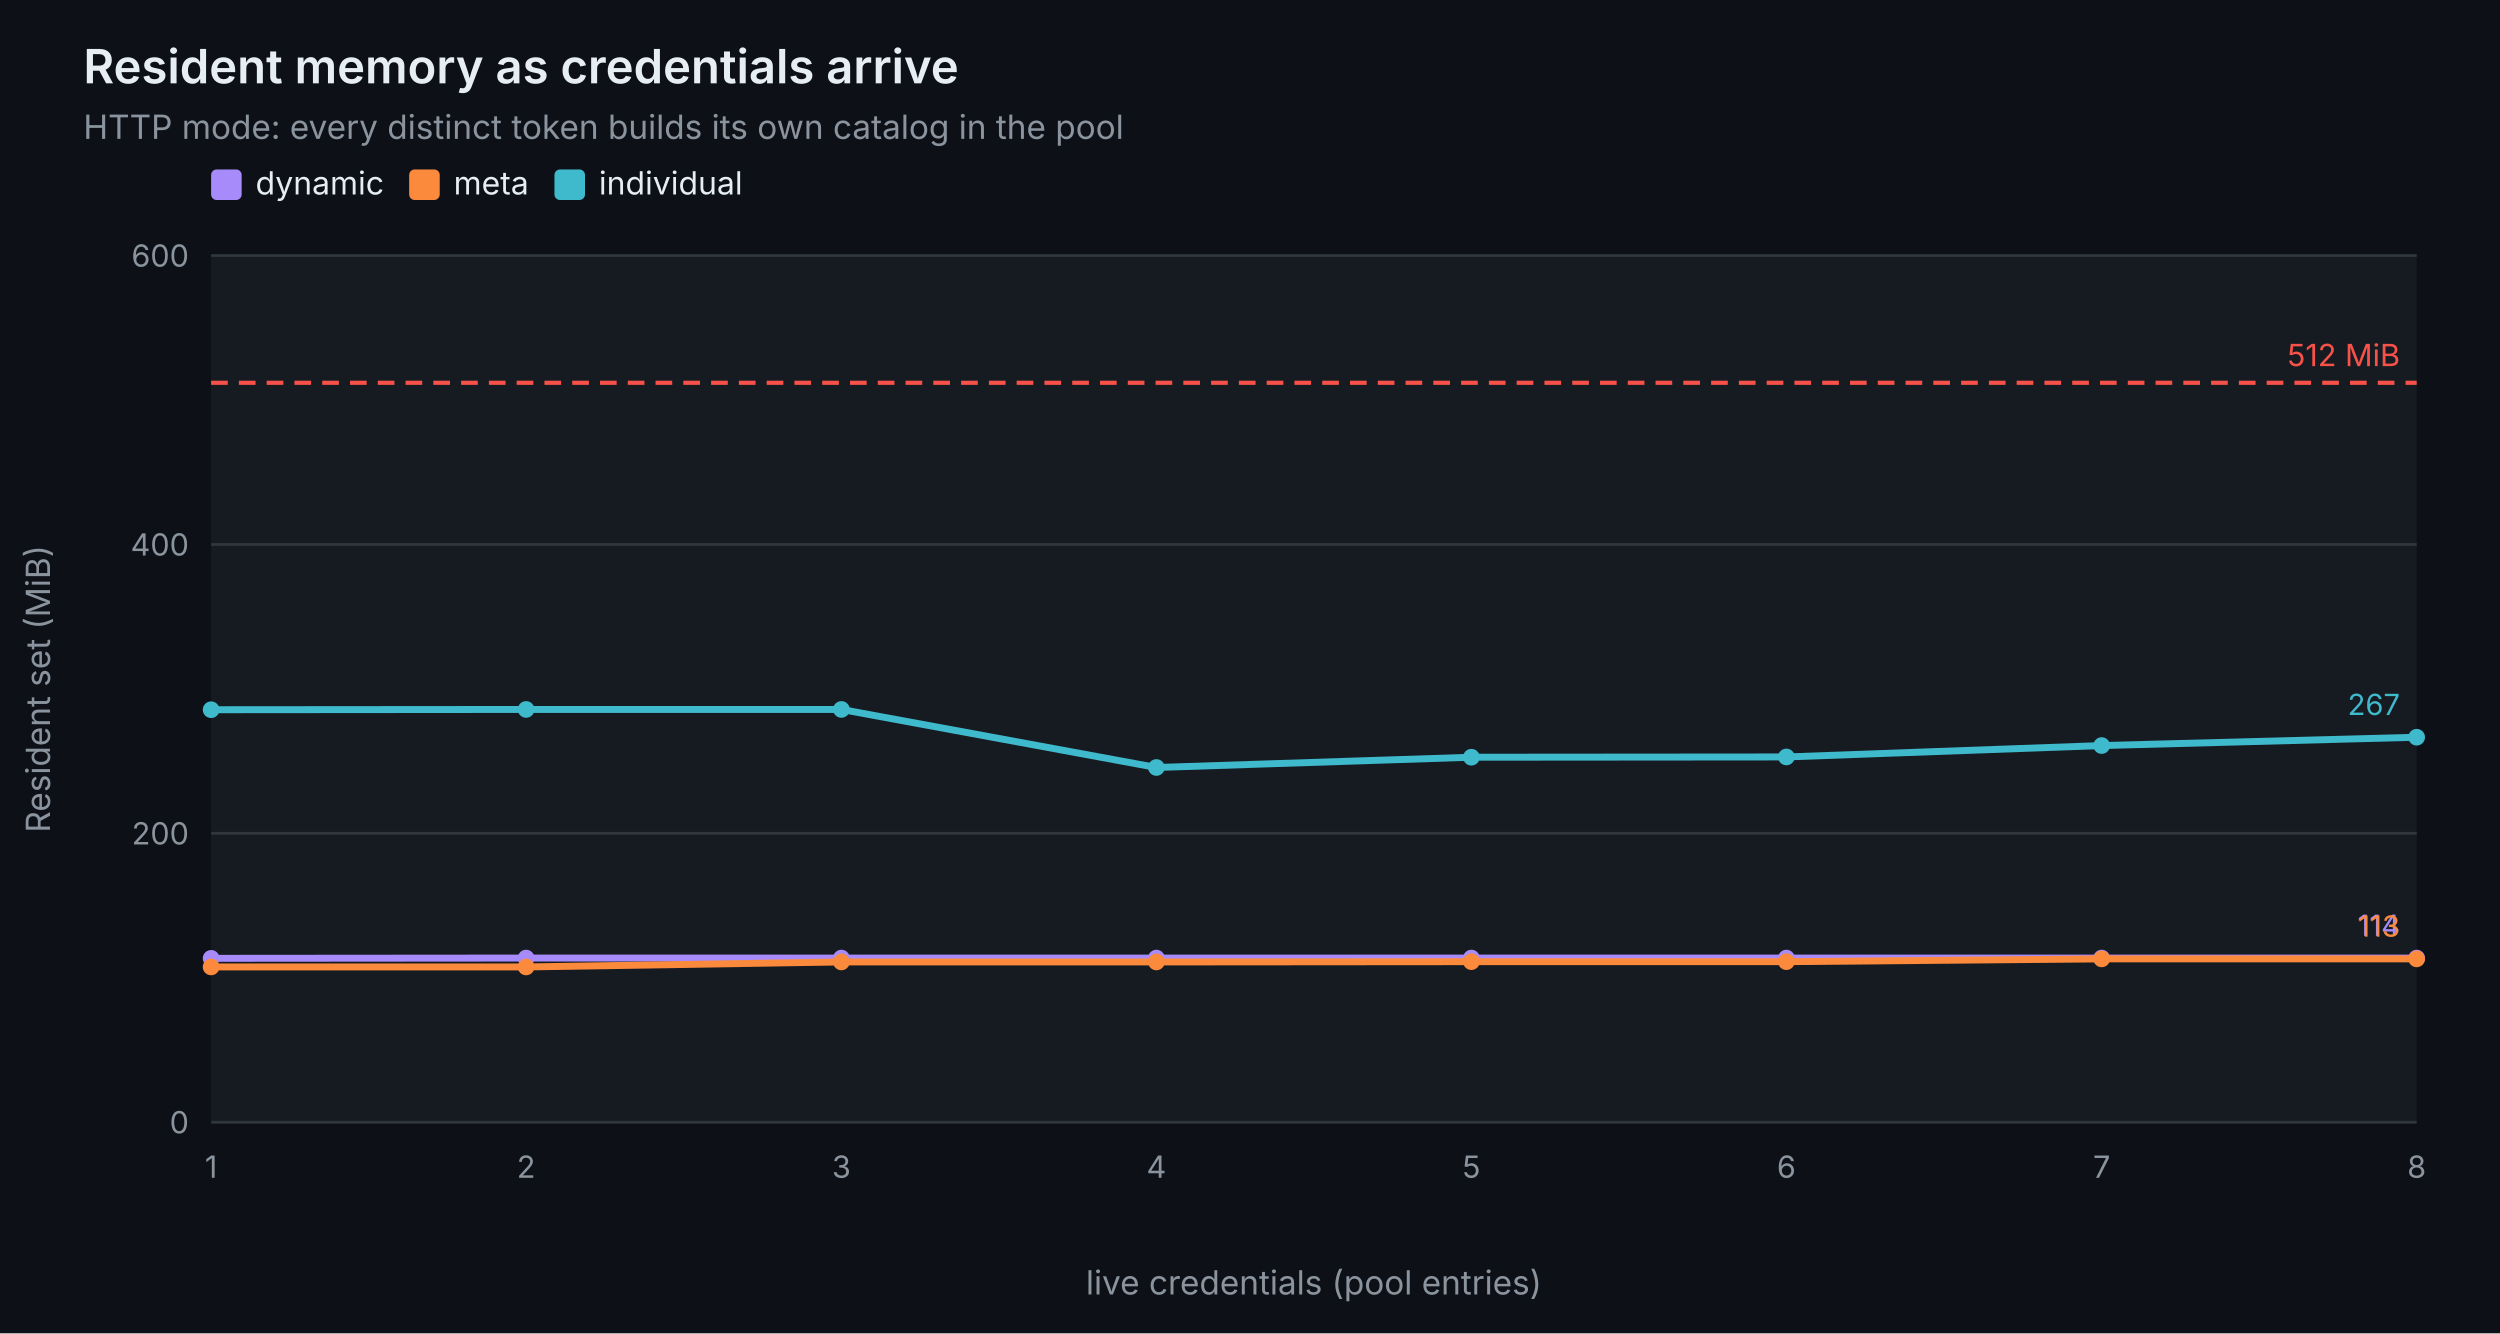
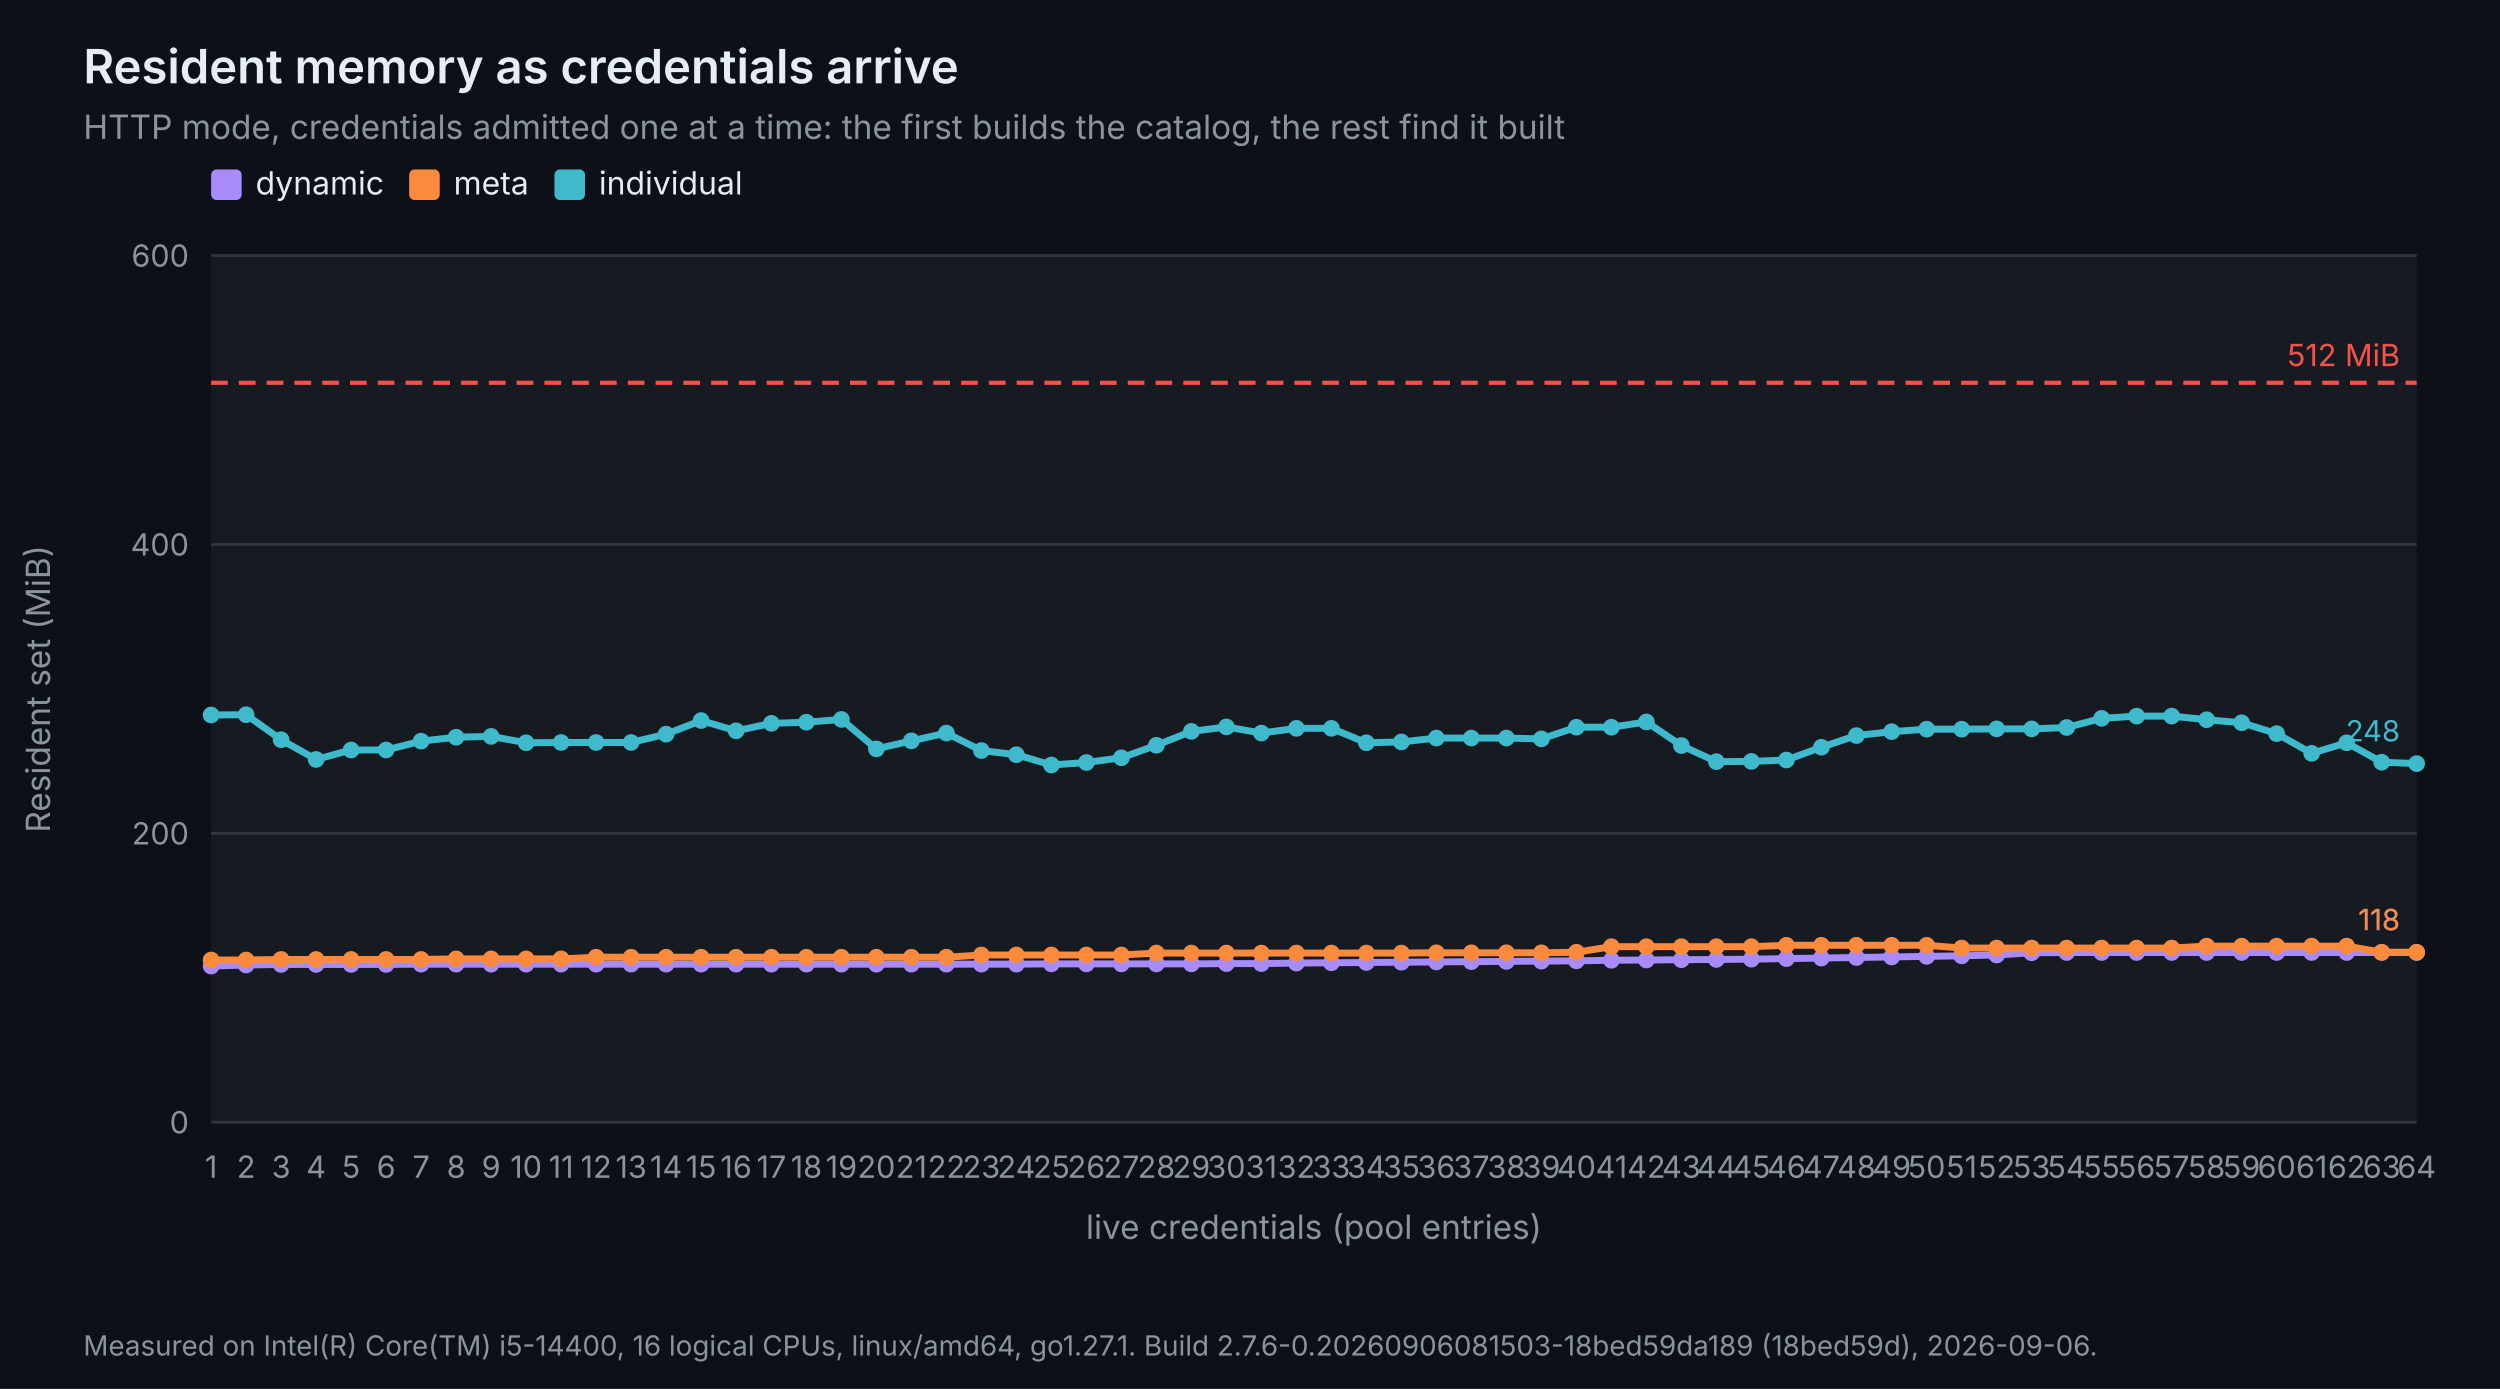
- <svg xmlns="http://www.w3.org/2000/svg" viewBox="0 0 900 480" width="900" height="480" role="img" aria-label="Resident memory as credentials arrive. HTTP mode: every distinct token builds its own catalog in the pool">
-   <rect width="900" height="480" fill="#0d1117" />
+ <svg xmlns="http://www.w3.org/2000/svg" viewBox="0 0 900 500" width="900" height="500" role="img" aria-label="Resident memory as credentials arrive. HTTP mode, credentials admitted one at a time: the first builds the catalog, the rest find it built. Measured on Intel(R) Core(TM) i5-14400, 16 logical CPUs, linux/amd64, go1.27.1. Build 2.7.6-0.20260906081503-18bed59da189 (18bed59d), 2026-09-06.">
+   <rect width="900" height="500" fill="#0d1117" />
  <text x="30" y="30" font-family="ui-sans-serif,system-ui,-apple-system,Segoe UI,sans-serif" font-size="17" font-weight="600" fill="#e6edf3">Resident memory as credentials arrive</text>
-   <text x="30" y="50" font-family="ui-sans-serif,system-ui,-apple-system,Segoe UI,sans-serif" font-size="12" fill="#8b949e">HTTP mode: every distinct token builds its own catalog in the pool</text>
+   <text x="30" y="50" font-family="ui-sans-serif,system-ui,-apple-system,Segoe UI,sans-serif" font-size="12" fill="#8b949e">HTTP mode, credentials admitted one at a time: the first builds the catalog, the rest find it built</text>
  <rect x="76" y="92" width="794" height="312" fill="#161b22" />
  <rect x="76.0" y="61.0" width="11" height="11" rx="2" fill="#a78bfa" />
  <text x="92.0" y="70.0" font-family="ui-sans-serif,system-ui,-apple-system,Segoe UI,sans-serif" font-size="11.5" fill="#e6edf3">dynamic</text>
  <rect x="147.3" y="61.0" width="11" height="11" rx="2" fill="#fc8a3d" />
  <text x="163.3" y="70.0" font-family="ui-sans-serif,system-ui,-apple-system,Segoe UI,sans-serif" font-size="11.5" fill="#e6edf3">meta</text>
  <rect x="199.6" y="61.0" width="11" height="11" rx="2" fill="#3fb9cc" />
  <text x="215.6" y="70.0" font-family="ui-sans-serif,system-ui,-apple-system,Segoe UI,sans-serif" font-size="11.5" fill="#e6edf3">individual</text>
  <line x1="76" y1="404.0" x2="870" y2="404.0" stroke="#30363d" stroke-width="1" />
  <text x="68" y="408.0" font-family="ui-sans-serif,system-ui,-apple-system,Segoe UI,sans-serif" font-size="11" text-anchor="end" fill="#8b949e">0</text>
  <line x1="76" y1="300.0" x2="870" y2="300.0" stroke="#30363d" stroke-width="1" />
  <text x="68" y="304.0" font-family="ui-sans-serif,system-ui,-apple-system,Segoe UI,sans-serif" font-size="11" text-anchor="end" fill="#8b949e">200</text>
  <line x1="76" y1="196.0" x2="870" y2="196.0" stroke="#30363d" stroke-width="1" />
  <text x="68" y="200.0" font-family="ui-sans-serif,system-ui,-apple-system,Segoe UI,sans-serif" font-size="11" text-anchor="end" fill="#8b949e">400</text>
  <line x1="76" y1="92.0" x2="870" y2="92.0" stroke="#30363d" stroke-width="1" />
  <text x="68" y="96.0" font-family="ui-sans-serif,system-ui,-apple-system,Segoe UI,sans-serif" font-size="11" text-anchor="end" fill="#8b949e">600</text>
  <text x="18" y="248.0" font-family="ui-sans-serif,system-ui,-apple-system,Segoe UI,sans-serif" font-size="12" fill="#8b949e" text-anchor="middle" transform="rotate(-90 18 248.0)">Resident set (MiB)</text>
-   <text x="473.0" y="466" font-family="ui-sans-serif,system-ui,-apple-system,Segoe UI,sans-serif" font-size="12" text-anchor="middle" fill="#8b949e">live credentials (pool entries)</text>
+   <text x="473.0" y="446" font-family="ui-sans-serif,system-ui,-apple-system,Segoe UI,sans-serif" font-size="12" text-anchor="middle" fill="#8b949e">live credentials (pool entries)</text>
+   <text x="30" y="488" font-family="ui-sans-serif,system-ui,-apple-system,Segoe UI,sans-serif" font-size="10" fill="#8b949e">Measured on Intel(R) Core(TM) i5-14400, 16 logical CPUs, linux/amd64, go1.27.1. Build 2.7.6-0.20260906081503-18bed59da189 (18bed59d), 2026-09-06.</text>
  <text x="76.0" y="424" font-family="ui-sans-serif,system-ui,-apple-system,Segoe UI,sans-serif" font-size="11" text-anchor="middle" fill="#8b949e">1</text>
-   <text x="189.4" y="424" font-family="ui-sans-serif,system-ui,-apple-system,Segoe UI,sans-serif" font-size="11" text-anchor="middle" fill="#8b949e">2</text>
-   <text x="302.9" y="424" font-family="ui-sans-serif,system-ui,-apple-system,Segoe UI,sans-serif" font-size="11" text-anchor="middle" fill="#8b949e">3</text>
-   <text x="416.3" y="424" font-family="ui-sans-serif,system-ui,-apple-system,Segoe UI,sans-serif" font-size="11" text-anchor="middle" fill="#8b949e">4</text>
-   <text x="529.7" y="424" font-family="ui-sans-serif,system-ui,-apple-system,Segoe UI,sans-serif" font-size="11" text-anchor="middle" fill="#8b949e">5</text>
-   <text x="643.1" y="424" font-family="ui-sans-serif,system-ui,-apple-system,Segoe UI,sans-serif" font-size="11" text-anchor="middle" fill="#8b949e">6</text>
-   <text x="756.6" y="424" font-family="ui-sans-serif,system-ui,-apple-system,Segoe UI,sans-serif" font-size="11" text-anchor="middle" fill="#8b949e">7</text>
-   <text x="870.0" y="424" font-family="ui-sans-serif,system-ui,-apple-system,Segoe UI,sans-serif" font-size="11" text-anchor="middle" fill="#8b949e">8</text>
-   <path d="M76.0,345.0L189.4,344.9L302.9,344.9L416.3,344.9L529.7,344.9L643.1,344.9L756.6,344.9L870.0,344.9" fill="none" stroke="#a78bfa" stroke-width="2.5" stroke-linejoin="round" />
-   <circle cx="76.0" cy="345.0" r="3" fill="#a78bfa" />
-   <circle cx="189.4" cy="344.9" r="3" fill="#a78bfa" />
-   <circle cx="302.9" cy="344.9" r="3" fill="#a78bfa" />
-   <circle cx="416.3" cy="344.9" r="3" fill="#a78bfa" />
-   <circle cx="529.7" cy="344.9" r="3" fill="#a78bfa" />
-   <circle cx="643.1" cy="344.9" r="3" fill="#a78bfa" />
-   <circle cx="756.6" cy="344.9" r="3" fill="#a78bfa" />
-   <circle cx="870.0" cy="344.9" r="3" fill="#a78bfa" />
-   <text x="864.0" y="336.9" font-family="ui-sans-serif,system-ui,-apple-system,Segoe UI,sans-serif" font-size="10.5" text-anchor="end" fill="#a78bfa">114</text>
-   <path d="M76.0,348.1L189.4,348.1L302.9,346.3L416.3,346.3L529.7,346.2L643.1,346.2L756.6,345.2L870.0,345.2" fill="none" stroke="#fc8a3d" stroke-width="2.5" stroke-linejoin="round" />
-   <circle cx="76.0" cy="348.1" r="3" fill="#fc8a3d" />
-   <circle cx="189.4" cy="348.1" r="3" fill="#fc8a3d" />
-   <circle cx="302.9" cy="346.3" r="3" fill="#fc8a3d" />
-   <circle cx="416.3" cy="346.3" r="3" fill="#fc8a3d" />
-   <circle cx="529.7" cy="346.2" r="3" fill="#fc8a3d" />
-   <circle cx="643.1" cy="346.2" r="3" fill="#fc8a3d" />
-   <circle cx="756.6" cy="345.2" r="3" fill="#fc8a3d" />
-   <circle cx="870.0" cy="345.2" r="3" fill="#fc8a3d" />
-   <text x="864.0" y="337.2" font-family="ui-sans-serif,system-ui,-apple-system,Segoe UI,sans-serif" font-size="10.5" text-anchor="end" fill="#fc8a3d">113</text>
-   <path d="M76.0,255.5L189.4,255.4L302.9,255.4L416.3,276.3L529.7,272.6L643.1,272.5L756.6,268.4L870.0,265.4" fill="none" stroke="#3fb9cc" stroke-width="2.5" stroke-linejoin="round" />
-   <circle cx="76.0" cy="255.5" r="3" fill="#3fb9cc" />
-   <circle cx="189.4" cy="255.4" r="3" fill="#3fb9cc" />
-   <circle cx="302.9" cy="255.4" r="3" fill="#3fb9cc" />
-   <circle cx="416.3" cy="276.3" r="3" fill="#3fb9cc" />
-   <circle cx="529.7" cy="272.6" r="3" fill="#3fb9cc" />
-   <circle cx="643.1" cy="272.5" r="3" fill="#3fb9cc" />
-   <circle cx="756.6" cy="268.4" r="3" fill="#3fb9cc" />
-   <circle cx="870.0" cy="265.4" r="3" fill="#3fb9cc" />
-   <text x="864.0" y="257.4" font-family="ui-sans-serif,system-ui,-apple-system,Segoe UI,sans-serif" font-size="10.5" text-anchor="end" fill="#3fb9cc">267</text>
+   <text x="88.6" y="424" font-family="ui-sans-serif,system-ui,-apple-system,Segoe UI,sans-serif" font-size="11" text-anchor="middle" fill="#8b949e">2</text>
+   <text x="101.2" y="424" font-family="ui-sans-serif,system-ui,-apple-system,Segoe UI,sans-serif" font-size="11" text-anchor="middle" fill="#8b949e">3</text>
+   <text x="113.8" y="424" font-family="ui-sans-serif,system-ui,-apple-system,Segoe UI,sans-serif" font-size="11" text-anchor="middle" fill="#8b949e">4</text>
+   <text x="126.4" y="424" font-family="ui-sans-serif,system-ui,-apple-system,Segoe UI,sans-serif" font-size="11" text-anchor="middle" fill="#8b949e">5</text>
+   <text x="139.0" y="424" font-family="ui-sans-serif,system-ui,-apple-system,Segoe UI,sans-serif" font-size="11" text-anchor="middle" fill="#8b949e">6</text>
+   <text x="151.6" y="424" font-family="ui-sans-serif,system-ui,-apple-system,Segoe UI,sans-serif" font-size="11" text-anchor="middle" fill="#8b949e">7</text>
+   <text x="164.2" y="424" font-family="ui-sans-serif,system-ui,-apple-system,Segoe UI,sans-serif" font-size="11" text-anchor="middle" fill="#8b949e">8</text>
+   <text x="176.8" y="424" font-family="ui-sans-serif,system-ui,-apple-system,Segoe UI,sans-serif" font-size="11" text-anchor="middle" fill="#8b949e">9</text>
+   <text x="189.4" y="424" font-family="ui-sans-serif,system-ui,-apple-system,Segoe UI,sans-serif" font-size="11" text-anchor="middle" fill="#8b949e">10</text>
+   <text x="202.0" y="424" font-family="ui-sans-serif,system-ui,-apple-system,Segoe UI,sans-serif" font-size="11" text-anchor="middle" fill="#8b949e">11</text>
+   <text x="214.6" y="424" font-family="ui-sans-serif,system-ui,-apple-system,Segoe UI,sans-serif" font-size="11" text-anchor="middle" fill="#8b949e">12</text>
+   <text x="227.2" y="424" font-family="ui-sans-serif,system-ui,-apple-system,Segoe UI,sans-serif" font-size="11" text-anchor="middle" fill="#8b949e">13</text>
+   <text x="239.8" y="424" font-family="ui-sans-serif,system-ui,-apple-system,Segoe UI,sans-serif" font-size="11" text-anchor="middle" fill="#8b949e">14</text>
+   <text x="252.4" y="424" font-family="ui-sans-serif,system-ui,-apple-system,Segoe UI,sans-serif" font-size="11" text-anchor="middle" fill="#8b949e">15</text>
+   <text x="265.0" y="424" font-family="ui-sans-serif,system-ui,-apple-system,Segoe UI,sans-serif" font-size="11" text-anchor="middle" fill="#8b949e">16</text>
+   <text x="277.7" y="424" font-family="ui-sans-serif,system-ui,-apple-system,Segoe UI,sans-serif" font-size="11" text-anchor="middle" fill="#8b949e">17</text>
+   <text x="290.3" y="424" font-family="ui-sans-serif,system-ui,-apple-system,Segoe UI,sans-serif" font-size="11" text-anchor="middle" fill="#8b949e">18</text>
+   <text x="302.9" y="424" font-family="ui-sans-serif,system-ui,-apple-system,Segoe UI,sans-serif" font-size="11" text-anchor="middle" fill="#8b949e">19</text>
+   <text x="315.5" y="424" font-family="ui-sans-serif,system-ui,-apple-system,Segoe UI,sans-serif" font-size="11" text-anchor="middle" fill="#8b949e">20</text>
+   <text x="328.1" y="424" font-family="ui-sans-serif,system-ui,-apple-system,Segoe UI,sans-serif" font-size="11" text-anchor="middle" fill="#8b949e">21</text>
+   <text x="340.7" y="424" font-family="ui-sans-serif,system-ui,-apple-system,Segoe UI,sans-serif" font-size="11" text-anchor="middle" fill="#8b949e">22</text>
+   <text x="353.3" y="424" font-family="ui-sans-serif,system-ui,-apple-system,Segoe UI,sans-serif" font-size="11" text-anchor="middle" fill="#8b949e">23</text>
+   <text x="365.9" y="424" font-family="ui-sans-serif,system-ui,-apple-system,Segoe UI,sans-serif" font-size="11" text-anchor="middle" fill="#8b949e">24</text>
+   <text x="378.5" y="424" font-family="ui-sans-serif,system-ui,-apple-system,Segoe UI,sans-serif" font-size="11" text-anchor="middle" fill="#8b949e">25</text>
+   <text x="391.1" y="424" font-family="ui-sans-serif,system-ui,-apple-system,Segoe UI,sans-serif" font-size="11" text-anchor="middle" fill="#8b949e">26</text>
+   <text x="403.7" y="424" font-family="ui-sans-serif,system-ui,-apple-system,Segoe UI,sans-serif" font-size="11" text-anchor="middle" fill="#8b949e">27</text>
+   <text x="416.3" y="424" font-family="ui-sans-serif,system-ui,-apple-system,Segoe UI,sans-serif" font-size="11" text-anchor="middle" fill="#8b949e">28</text>
+   <text x="428.9" y="424" font-family="ui-sans-serif,system-ui,-apple-system,Segoe UI,sans-serif" font-size="11" text-anchor="middle" fill="#8b949e">29</text>
+   <text x="441.5" y="424" font-family="ui-sans-serif,system-ui,-apple-system,Segoe UI,sans-serif" font-size="11" text-anchor="middle" fill="#8b949e">30</text>
+   <text x="454.1" y="424" font-family="ui-sans-serif,system-ui,-apple-system,Segoe UI,sans-serif" font-size="11" text-anchor="middle" fill="#8b949e">31</text>
+   <text x="466.7" y="424" font-family="ui-sans-serif,system-ui,-apple-system,Segoe UI,sans-serif" font-size="11" text-anchor="middle" fill="#8b949e">32</text>
+   <text x="479.3" y="424" font-family="ui-sans-serif,system-ui,-apple-system,Segoe UI,sans-serif" font-size="11" text-anchor="middle" fill="#8b949e">33</text>
+   <text x="491.9" y="424" font-family="ui-sans-serif,system-ui,-apple-system,Segoe UI,sans-serif" font-size="11" text-anchor="middle" fill="#8b949e">34</text>
+   <text x="504.5" y="424" font-family="ui-sans-serif,system-ui,-apple-system,Segoe UI,sans-serif" font-size="11" text-anchor="middle" fill="#8b949e">35</text>
+   <text x="517.1" y="424" font-family="ui-sans-serif,system-ui,-apple-system,Segoe UI,sans-serif" font-size="11" text-anchor="middle" fill="#8b949e">36</text>
+   <text x="529.7" y="424" font-family="ui-sans-serif,system-ui,-apple-system,Segoe UI,sans-serif" font-size="11" text-anchor="middle" fill="#8b949e">37</text>
+   <text x="542.3" y="424" font-family="ui-sans-serif,system-ui,-apple-system,Segoe UI,sans-serif" font-size="11" text-anchor="middle" fill="#8b949e">38</text>
+   <text x="554.9" y="424" font-family="ui-sans-serif,system-ui,-apple-system,Segoe UI,sans-serif" font-size="11" text-anchor="middle" fill="#8b949e">39</text>
+   <text x="567.5" y="424" font-family="ui-sans-serif,system-ui,-apple-system,Segoe UI,sans-serif" font-size="11" text-anchor="middle" fill="#8b949e">40</text>
+   <text x="580.1" y="424" font-family="ui-sans-serif,system-ui,-apple-system,Segoe UI,sans-serif" font-size="11" text-anchor="middle" fill="#8b949e">41</text>
+   <text x="592.7" y="424" font-family="ui-sans-serif,system-ui,-apple-system,Segoe UI,sans-serif" font-size="11" text-anchor="middle" fill="#8b949e">42</text>
+   <text x="605.3" y="424" font-family="ui-sans-serif,system-ui,-apple-system,Segoe UI,sans-serif" font-size="11" text-anchor="middle" fill="#8b949e">43</text>
+   <text x="617.9" y="424" font-family="ui-sans-serif,system-ui,-apple-system,Segoe UI,sans-serif" font-size="11" text-anchor="middle" fill="#8b949e">44</text>
+   <text x="630.5" y="424" font-family="ui-sans-serif,system-ui,-apple-system,Segoe UI,sans-serif" font-size="11" text-anchor="middle" fill="#8b949e">45</text>
+   <text x="643.1" y="424" font-family="ui-sans-serif,system-ui,-apple-system,Segoe UI,sans-serif" font-size="11" text-anchor="middle" fill="#8b949e">46</text>
+   <text x="655.7" y="424" font-family="ui-sans-serif,system-ui,-apple-system,Segoe UI,sans-serif" font-size="11" text-anchor="middle" fill="#8b949e">47</text>
+   <text x="668.3" y="424" font-family="ui-sans-serif,system-ui,-apple-system,Segoe UI,sans-serif" font-size="11" text-anchor="middle" fill="#8b949e">48</text>
+   <text x="681.0" y="424" font-family="ui-sans-serif,system-ui,-apple-system,Segoe UI,sans-serif" font-size="11" text-anchor="middle" fill="#8b949e">49</text>
+   <text x="693.6" y="424" font-family="ui-sans-serif,system-ui,-apple-system,Segoe UI,sans-serif" font-size="11" text-anchor="middle" fill="#8b949e">50</text>
+   <text x="706.2" y="424" font-family="ui-sans-serif,system-ui,-apple-system,Segoe UI,sans-serif" font-size="11" text-anchor="middle" fill="#8b949e">51</text>
+   <text x="718.8" y="424" font-family="ui-sans-serif,system-ui,-apple-system,Segoe UI,sans-serif" font-size="11" text-anchor="middle" fill="#8b949e">52</text>
+   <text x="731.4" y="424" font-family="ui-sans-serif,system-ui,-apple-system,Segoe UI,sans-serif" font-size="11" text-anchor="middle" fill="#8b949e">53</text>
+   <text x="744.0" y="424" font-family="ui-sans-serif,system-ui,-apple-system,Segoe UI,sans-serif" font-size="11" text-anchor="middle" fill="#8b949e">54</text>
+   <text x="756.6" y="424" font-family="ui-sans-serif,system-ui,-apple-system,Segoe UI,sans-serif" font-size="11" text-anchor="middle" fill="#8b949e">55</text>
+   <text x="769.2" y="424" font-family="ui-sans-serif,system-ui,-apple-system,Segoe UI,sans-serif" font-size="11" text-anchor="middle" fill="#8b949e">56</text>
+   <text x="781.8" y="424" font-family="ui-sans-serif,system-ui,-apple-system,Segoe UI,sans-serif" font-size="11" text-anchor="middle" fill="#8b949e">57</text>
+   <text x="794.4" y="424" font-family="ui-sans-serif,system-ui,-apple-system,Segoe UI,sans-serif" font-size="11" text-anchor="middle" fill="#8b949e">58</text>
+   <text x="807.0" y="424" font-family="ui-sans-serif,system-ui,-apple-system,Segoe UI,sans-serif" font-size="11" text-anchor="middle" fill="#8b949e">59</text>
+   <text x="819.6" y="424" font-family="ui-sans-serif,system-ui,-apple-system,Segoe UI,sans-serif" font-size="11" text-anchor="middle" fill="#8b949e">60</text>
+   <text x="832.2" y="424" font-family="ui-sans-serif,system-ui,-apple-system,Segoe UI,sans-serif" font-size="11" text-anchor="middle" fill="#8b949e">61</text>
+   <text x="844.8" y="424" font-family="ui-sans-serif,system-ui,-apple-system,Segoe UI,sans-serif" font-size="11" text-anchor="middle" fill="#8b949e">62</text>
+   <text x="857.4" y="424" font-family="ui-sans-serif,system-ui,-apple-system,Segoe UI,sans-serif" font-size="11" text-anchor="middle" fill="#8b949e">63</text>
+   <text x="870.0" y="424" font-family="ui-sans-serif,system-ui,-apple-system,Segoe UI,sans-serif" font-size="11" text-anchor="middle" fill="#8b949e">64</text>
+   <path d="M76.0,347.8L88.6,347.4L101.2,347.2L113.8,347.2L126.4,347.2L139.0,347.2L151.6,347.1L164.2,347.1L176.8,347.1L189.4,347.1L202.0,347.1L214.6,347.1L227.2,347.1L239.8,347.1L252.4,347.1L265.0,347.1L277.7,347.1L290.3,347.1L302.9,347.1L315.5,347.1L328.1,347.1L340.7,347.1L353.3,347.1L365.9,347.1L378.5,347.0L391.1,347.0L403.7,347.0L416.3,347.0L428.9,347.0L441.5,346.9L454.1,346.9L466.7,346.7L479.3,346.6L491.9,346.5L504.5,346.4L517.1,346.3L529.7,346.2L542.3,346.1L554.9,346.0L567.5,345.9L580.1,345.7L592.7,345.6L605.3,345.5L617.9,345.4L630.5,345.3L643.1,345.1L655.7,344.9L668.3,344.7L681.0,344.5L693.6,344.3L706.2,344.1L718.8,343.8L731.4,343.0L744.0,342.9L756.6,342.9L769.2,342.9L781.8,342.9L794.4,342.9L807.0,342.9L819.6,342.9L832.2,342.9L844.8,342.9L857.4,342.9L870.0,342.9" fill="none" stroke="#a78bfa" stroke-width="2.5" stroke-linejoin="round" />
+   <circle cx="76.0" cy="347.8" r="3" fill="#a78bfa" />
+   <circle cx="88.6" cy="347.4" r="3" fill="#a78bfa" />
+   <circle cx="101.2" cy="347.2" r="3" fill="#a78bfa" />
+   <circle cx="113.8" cy="347.2" r="3" fill="#a78bfa" />
+   <circle cx="126.4" cy="347.2" r="3" fill="#a78bfa" />
+   <circle cx="139.0" cy="347.2" r="3" fill="#a78bfa" />
+   <circle cx="151.6" cy="347.1" r="3" fill="#a78bfa" />
+   <circle cx="164.2" cy="347.1" r="3" fill="#a78bfa" />
+   <circle cx="176.8" cy="347.1" r="3" fill="#a78bfa" />
+   <circle cx="189.4" cy="347.1" r="3" fill="#a78bfa" />
+   <circle cx="202.0" cy="347.1" r="3" fill="#a78bfa" />
+   <circle cx="214.6" cy="347.1" r="3" fill="#a78bfa" />
+   <circle cx="227.2" cy="347.1" r="3" fill="#a78bfa" />
+   <circle cx="239.8" cy="347.1" r="3" fill="#a78bfa" />
+   <circle cx="252.4" cy="347.1" r="3" fill="#a78bfa" />
+   <circle cx="265.0" cy="347.1" r="3" fill="#a78bfa" />
+   <circle cx="277.7" cy="347.1" r="3" fill="#a78bfa" />
+   <circle cx="290.3" cy="347.1" r="3" fill="#a78bfa" />
+   <circle cx="302.9" cy="347.1" r="3" fill="#a78bfa" />
+   <circle cx="315.5" cy="347.1" r="3" fill="#a78bfa" />
+   <circle cx="328.1" cy="347.1" r="3" fill="#a78bfa" />
+   <circle cx="340.7" cy="347.1" r="3" fill="#a78bfa" />
+   <circle cx="353.3" cy="347.1" r="3" fill="#a78bfa" />
+   <circle cx="365.9" cy="347.1" r="3" fill="#a78bfa" />
+   <circle cx="378.5" cy="347.0" r="3" fill="#a78bfa" />
+   <circle cx="391.1" cy="347.0" r="3" fill="#a78bfa" />
+   <circle cx="403.7" cy="347.0" r="3" fill="#a78bfa" />
+   <circle cx="416.3" cy="347.0" r="3" fill="#a78bfa" />
+   <circle cx="428.9" cy="347.0" r="3" fill="#a78bfa" />
+   <circle cx="441.5" cy="346.9" r="3" fill="#a78bfa" />
+   <circle cx="454.1" cy="346.9" r="3" fill="#a78bfa" />
+   <circle cx="466.7" cy="346.7" r="3" fill="#a78bfa" />
+   <circle cx="479.3" cy="346.6" r="3" fill="#a78bfa" />
+   <circle cx="491.9" cy="346.5" r="3" fill="#a78bfa" />
+   <circle cx="504.5" cy="346.4" r="3" fill="#a78bfa" />
+   <circle cx="517.1" cy="346.3" r="3" fill="#a78bfa" />
+   <circle cx="529.7" cy="346.2" r="3" fill="#a78bfa" />
+   <circle cx="542.3" cy="346.1" r="3" fill="#a78bfa" />
+   <circle cx="554.9" cy="346.0" r="3" fill="#a78bfa" />
+   <circle cx="567.5" cy="345.9" r="3" fill="#a78bfa" />
+   <circle cx="580.1" cy="345.7" r="3" fill="#a78bfa" />
+   <circle cx="592.7" cy="345.6" r="3" fill="#a78bfa" />
+   <circle cx="605.3" cy="345.5" r="3" fill="#a78bfa" />
+   <circle cx="617.9" cy="345.4" r="3" fill="#a78bfa" />
+   <circle cx="630.5" cy="345.3" r="3" fill="#a78bfa" />
+   <circle cx="643.1" cy="345.1" r="3" fill="#a78bfa" />
+   <circle cx="655.7" cy="344.9" r="3" fill="#a78bfa" />
+   <circle cx="668.3" cy="344.7" r="3" fill="#a78bfa" />
+   <circle cx="681.0" cy="344.5" r="3" fill="#a78bfa" />
+   <circle cx="693.6" cy="344.3" r="3" fill="#a78bfa" />
+   <circle cx="706.2" cy="344.1" r="3" fill="#a78bfa" />
+   <circle cx="718.8" cy="343.8" r="3" fill="#a78bfa" />
+   <circle cx="731.4" cy="343.0" r="3" fill="#a78bfa" />
+   <circle cx="744.0" cy="342.9" r="3" fill="#a78bfa" />
+   <circle cx="756.6" cy="342.9" r="3" fill="#a78bfa" />
+   <circle cx="769.2" cy="342.9" r="3" fill="#a78bfa" />
+   <circle cx="781.8" cy="342.9" r="3" fill="#a78bfa" />
+   <circle cx="794.4" cy="342.9" r="3" fill="#a78bfa" />
+   <circle cx="807.0" cy="342.9" r="3" fill="#a78bfa" />
+   <circle cx="819.6" cy="342.9" r="3" fill="#a78bfa" />
+   <circle cx="832.2" cy="342.9" r="3" fill="#a78bfa" />
+   <circle cx="844.8" cy="342.9" r="3" fill="#a78bfa" />
+   <circle cx="857.4" cy="342.9" r="3" fill="#a78bfa" />
+   <circle cx="870.0" cy="342.9" r="3" fill="#a78bfa" />
+   <text x="864.0" y="334.9" font-family="ui-sans-serif,system-ui,-apple-system,Segoe UI,sans-serif" font-size="10.5" text-anchor="end" fill="#a78bfa">118</text>
+   <path d="M76.0,345.6L88.6,345.6L101.2,345.4L113.8,345.4L126.4,345.4L139.0,345.4L151.6,345.4L164.2,345.2L176.8,345.2L189.4,345.2L202.0,345.2L214.6,344.6L227.2,344.6L239.8,344.6L252.4,344.6L265.0,344.6L277.7,344.6L290.3,344.6L302.9,344.6L315.5,344.6L328.1,344.6L340.7,344.6L353.3,343.8L365.9,343.8L378.5,343.8L391.1,343.8L403.7,343.8L416.3,343.1L428.9,343.1L441.5,343.1L454.1,343.1L466.7,343.1L479.3,343.1L491.9,343.1L504.5,343.1L517.1,343.0L529.7,343.0L542.3,343.0L554.9,343.0L567.5,342.8L580.1,340.8L592.7,340.8L605.3,340.8L617.9,340.8L630.5,340.8L643.1,340.3L655.7,340.3L668.3,340.3L681.0,340.3L693.6,340.3L706.2,341.3L718.8,341.3L731.4,341.3L744.0,341.3L756.6,341.3L769.2,341.3L781.8,341.3L794.4,340.6L807.0,340.6L819.6,340.6L832.2,340.6L844.8,340.6L857.4,342.8L870.0,342.8" fill="none" stroke="#fc8a3d" stroke-width="2.5" stroke-linejoin="round" />
+   <circle cx="76.0" cy="345.6" r="3" fill="#fc8a3d" />
+   <circle cx="88.6" cy="345.6" r="3" fill="#fc8a3d" />
+   <circle cx="101.2" cy="345.4" r="3" fill="#fc8a3d" />
+   <circle cx="113.8" cy="345.4" r="3" fill="#fc8a3d" />
+   <circle cx="126.4" cy="345.4" r="3" fill="#fc8a3d" />
+   <circle cx="139.0" cy="345.4" r="3" fill="#fc8a3d" />
+   <circle cx="151.6" cy="345.4" r="3" fill="#fc8a3d" />
+   <circle cx="164.2" cy="345.2" r="3" fill="#fc8a3d" />
+   <circle cx="176.8" cy="345.2" r="3" fill="#fc8a3d" />
+   <circle cx="189.4" cy="345.2" r="3" fill="#fc8a3d" />
+   <circle cx="202.0" cy="345.2" r="3" fill="#fc8a3d" />
+   <circle cx="214.6" cy="344.6" r="3" fill="#fc8a3d" />
+   <circle cx="227.2" cy="344.6" r="3" fill="#fc8a3d" />
+   <circle cx="239.8" cy="344.6" r="3" fill="#fc8a3d" />
+   <circle cx="252.4" cy="344.6" r="3" fill="#fc8a3d" />
+   <circle cx="265.0" cy="344.6" r="3" fill="#fc8a3d" />
+   <circle cx="277.7" cy="344.6" r="3" fill="#fc8a3d" />
+   <circle cx="290.3" cy="344.6" r="3" fill="#fc8a3d" />
+   <circle cx="302.9" cy="344.6" r="3" fill="#fc8a3d" />
+   <circle cx="315.5" cy="344.6" r="3" fill="#fc8a3d" />
+   <circle cx="328.1" cy="344.6" r="3" fill="#fc8a3d" />
+   <circle cx="340.7" cy="344.6" r="3" fill="#fc8a3d" />
+   <circle cx="353.3" cy="343.8" r="3" fill="#fc8a3d" />
+   <circle cx="365.9" cy="343.8" r="3" fill="#fc8a3d" />
+   <circle cx="378.5" cy="343.8" r="3" fill="#fc8a3d" />
+   <circle cx="391.1" cy="343.8" r="3" fill="#fc8a3d" />
+   <circle cx="403.7" cy="343.8" r="3" fill="#fc8a3d" />
+   <circle cx="416.3" cy="343.1" r="3" fill="#fc8a3d" />
+   <circle cx="428.9" cy="343.1" r="3" fill="#fc8a3d" />
+   <circle cx="441.5" cy="343.1" r="3" fill="#fc8a3d" />
+   <circle cx="454.1" cy="343.1" r="3" fill="#fc8a3d" />
+   <circle cx="466.7" cy="343.1" r="3" fill="#fc8a3d" />
+   <circle cx="479.3" cy="343.1" r="3" fill="#fc8a3d" />
+   <circle cx="491.9" cy="343.1" r="3" fill="#fc8a3d" />
+   <circle cx="504.5" cy="343.1" r="3" fill="#fc8a3d" />
+   <circle cx="517.1" cy="343.0" r="3" fill="#fc8a3d" />
+   <circle cx="529.7" cy="343.0" r="3" fill="#fc8a3d" />
+   <circle cx="542.3" cy="343.0" r="3" fill="#fc8a3d" />
+   <circle cx="554.9" cy="343.0" r="3" fill="#fc8a3d" />
+   <circle cx="567.5" cy="342.8" r="3" fill="#fc8a3d" />
+   <circle cx="580.1" cy="340.8" r="3" fill="#fc8a3d" />
+   <circle cx="592.7" cy="340.8" r="3" fill="#fc8a3d" />
+   <circle cx="605.3" cy="340.8" r="3" fill="#fc8a3d" />
+   <circle cx="617.9" cy="340.8" r="3" fill="#fc8a3d" />
+   <circle cx="630.5" cy="340.8" r="3" fill="#fc8a3d" />
+   <circle cx="643.1" cy="340.3" r="3" fill="#fc8a3d" />
+   <circle cx="655.7" cy="340.3" r="3" fill="#fc8a3d" />
+   <circle cx="668.3" cy="340.3" r="3" fill="#fc8a3d" />
+   <circle cx="681.0" cy="340.3" r="3" fill="#fc8a3d" />
+   <circle cx="693.6" cy="340.3" r="3" fill="#fc8a3d" />
+   <circle cx="706.2" cy="341.3" r="3" fill="#fc8a3d" />
+   <circle cx="718.8" cy="341.3" r="3" fill="#fc8a3d" />
+   <circle cx="731.4" cy="341.3" r="3" fill="#fc8a3d" />
+   <circle cx="744.0" cy="341.3" r="3" fill="#fc8a3d" />
+   <circle cx="756.6" cy="341.3" r="3" fill="#fc8a3d" />
+   <circle cx="769.2" cy="341.3" r="3" fill="#fc8a3d" />
+   <circle cx="781.8" cy="341.3" r="3" fill="#fc8a3d" />
+   <circle cx="794.4" cy="340.6" r="3" fill="#fc8a3d" />
+   <circle cx="807.0" cy="340.6" r="3" fill="#fc8a3d" />
+   <circle cx="819.6" cy="340.6" r="3" fill="#fc8a3d" />
+   <circle cx="832.2" cy="340.6" r="3" fill="#fc8a3d" />
+   <circle cx="844.8" cy="340.6" r="3" fill="#fc8a3d" />
+   <circle cx="857.4" cy="342.8" r="3" fill="#fc8a3d" />
+   <circle cx="870.0" cy="342.8" r="3" fill="#fc8a3d" />
+   <text x="864.0" y="334.8" font-family="ui-sans-serif,system-ui,-apple-system,Segoe UI,sans-serif" font-size="10.5" text-anchor="end" fill="#fc8a3d">118</text>
+   <path d="M76.0,257.4L88.6,257.3L101.2,266.3L113.8,273.4L126.4,270.0L139.0,270.0L151.6,266.8L164.2,265.4L176.8,265.1L189.4,267.4L202.0,267.3L214.6,267.3L227.2,267.3L239.8,264.3L252.4,259.4L265.0,263.1L277.7,260.4L290.3,260.0L302.9,259.0L315.5,269.6L328.1,266.7L340.7,263.9L353.3,270.2L365.9,271.7L378.5,275.4L391.1,274.5L403.7,272.8L416.3,268.3L428.9,263.3L441.5,261.7L454.1,263.9L466.7,262.2L479.3,262.2L491.9,267.4L504.5,267.1L517.1,265.7L529.7,265.7L542.3,265.7L554.9,266.0L567.5,261.8L580.1,261.8L592.7,259.9L605.3,268.4L617.9,274.2L630.5,274.1L643.1,273.6L655.7,269.0L668.3,264.8L681.0,263.4L693.6,262.5L706.2,262.5L718.8,262.4L731.4,262.4L744.0,261.9L756.6,258.6L769.2,257.8L781.8,257.8L794.4,259.1L807.0,260.2L819.6,264.1L832.2,271.2L844.8,267.4L857.4,274.4L870.0,274.9" fill="none" stroke="#3fb9cc" stroke-width="2.5" stroke-linejoin="round" />
+   <circle cx="76.0" cy="257.4" r="3" fill="#3fb9cc" />
+   <circle cx="88.6" cy="257.3" r="3" fill="#3fb9cc" />
+   <circle cx="101.2" cy="266.3" r="3" fill="#3fb9cc" />
+   <circle cx="113.8" cy="273.4" r="3" fill="#3fb9cc" />
+   <circle cx="126.4" cy="270.0" r="3" fill="#3fb9cc" />
+   <circle cx="139.0" cy="270.0" r="3" fill="#3fb9cc" />
+   <circle cx="151.6" cy="266.8" r="3" fill="#3fb9cc" />
+   <circle cx="164.2" cy="265.4" r="3" fill="#3fb9cc" />
+   <circle cx="176.8" cy="265.1" r="3" fill="#3fb9cc" />
+   <circle cx="189.4" cy="267.4" r="3" fill="#3fb9cc" />
+   <circle cx="202.0" cy="267.3" r="3" fill="#3fb9cc" />
+   <circle cx="214.6" cy="267.3" r="3" fill="#3fb9cc" />
+   <circle cx="227.2" cy="267.3" r="3" fill="#3fb9cc" />
+   <circle cx="239.8" cy="264.3" r="3" fill="#3fb9cc" />
+   <circle cx="252.4" cy="259.4" r="3" fill="#3fb9cc" />
+   <circle cx="265.0" cy="263.1" r="3" fill="#3fb9cc" />
+   <circle cx="277.7" cy="260.4" r="3" fill="#3fb9cc" />
+   <circle cx="290.3" cy="260.0" r="3" fill="#3fb9cc" />
+   <circle cx="302.9" cy="259.0" r="3" fill="#3fb9cc" />
+   <circle cx="315.5" cy="269.6" r="3" fill="#3fb9cc" />
+   <circle cx="328.1" cy="266.7" r="3" fill="#3fb9cc" />
+   <circle cx="340.7" cy="263.9" r="3" fill="#3fb9cc" />
+   <circle cx="353.3" cy="270.2" r="3" fill="#3fb9cc" />
+   <circle cx="365.9" cy="271.7" r="3" fill="#3fb9cc" />
+   <circle cx="378.5" cy="275.4" r="3" fill="#3fb9cc" />
+   <circle cx="391.1" cy="274.5" r="3" fill="#3fb9cc" />
+   <circle cx="403.7" cy="272.8" r="3" fill="#3fb9cc" />
+   <circle cx="416.3" cy="268.3" r="3" fill="#3fb9cc" />
+   <circle cx="428.9" cy="263.3" r="3" fill="#3fb9cc" />
+   <circle cx="441.5" cy="261.7" r="3" fill="#3fb9cc" />
+   <circle cx="454.1" cy="263.9" r="3" fill="#3fb9cc" />
+   <circle cx="466.7" cy="262.2" r="3" fill="#3fb9cc" />
+   <circle cx="479.3" cy="262.2" r="3" fill="#3fb9cc" />
+   <circle cx="491.9" cy="267.4" r="3" fill="#3fb9cc" />
+   <circle cx="504.5" cy="267.1" r="3" fill="#3fb9cc" />
+   <circle cx="517.1" cy="265.7" r="3" fill="#3fb9cc" />
+   <circle cx="529.7" cy="265.7" r="3" fill="#3fb9cc" />
+   <circle cx="542.3" cy="265.7" r="3" fill="#3fb9cc" />
+   <circle cx="554.9" cy="266.0" r="3" fill="#3fb9cc" />
+   <circle cx="567.5" cy="261.8" r="3" fill="#3fb9cc" />
+   <circle cx="580.1" cy="261.8" r="3" fill="#3fb9cc" />
+   <circle cx="592.7" cy="259.9" r="3" fill="#3fb9cc" />
+   <circle cx="605.3" cy="268.4" r="3" fill="#3fb9cc" />
+   <circle cx="617.9" cy="274.2" r="3" fill="#3fb9cc" />
+   <circle cx="630.5" cy="274.1" r="3" fill="#3fb9cc" />
+   <circle cx="643.1" cy="273.6" r="3" fill="#3fb9cc" />
+   <circle cx="655.7" cy="269.0" r="3" fill="#3fb9cc" />
+   <circle cx="668.3" cy="264.8" r="3" fill="#3fb9cc" />
+   <circle cx="681.0" cy="263.4" r="3" fill="#3fb9cc" />
+   <circle cx="693.6" cy="262.5" r="3" fill="#3fb9cc" />
+   <circle cx="706.2" cy="262.5" r="3" fill="#3fb9cc" />
+   <circle cx="718.8" cy="262.4" r="3" fill="#3fb9cc" />
+   <circle cx="731.4" cy="262.4" r="3" fill="#3fb9cc" />
+   <circle cx="744.0" cy="261.9" r="3" fill="#3fb9cc" />
+   <circle cx="756.6" cy="258.6" r="3" fill="#3fb9cc" />
+   <circle cx="769.2" cy="257.8" r="3" fill="#3fb9cc" />
+   <circle cx="781.8" cy="257.8" r="3" fill="#3fb9cc" />
+   <circle cx="794.4" cy="259.1" r="3" fill="#3fb9cc" />
+   <circle cx="807.0" cy="260.2" r="3" fill="#3fb9cc" />
+   <circle cx="819.6" cy="264.1" r="3" fill="#3fb9cc" />
+   <circle cx="832.2" cy="271.2" r="3" fill="#3fb9cc" />
+   <circle cx="844.8" cy="267.4" r="3" fill="#3fb9cc" />
+   <circle cx="857.4" cy="274.4" r="3" fill="#3fb9cc" />
+   <circle cx="870.0" cy="274.9" r="3" fill="#3fb9cc" />
+   <text x="864.0" y="266.9" font-family="ui-sans-serif,system-ui,-apple-system,Segoe UI,sans-serif" font-size="10.5" text-anchor="end" fill="#3fb9cc">248</text>
  <line x1="76" y1="137.8" x2="870" y2="137.8" stroke="#f85149" stroke-width="1.5" stroke-dasharray="6 4" />
  <text x="864" y="131.8" font-family="ui-sans-serif,system-ui,-apple-system,Segoe UI,sans-serif" font-size="11" text-anchor="end" fill="#f85149">512 MiB</text>
</svg>
